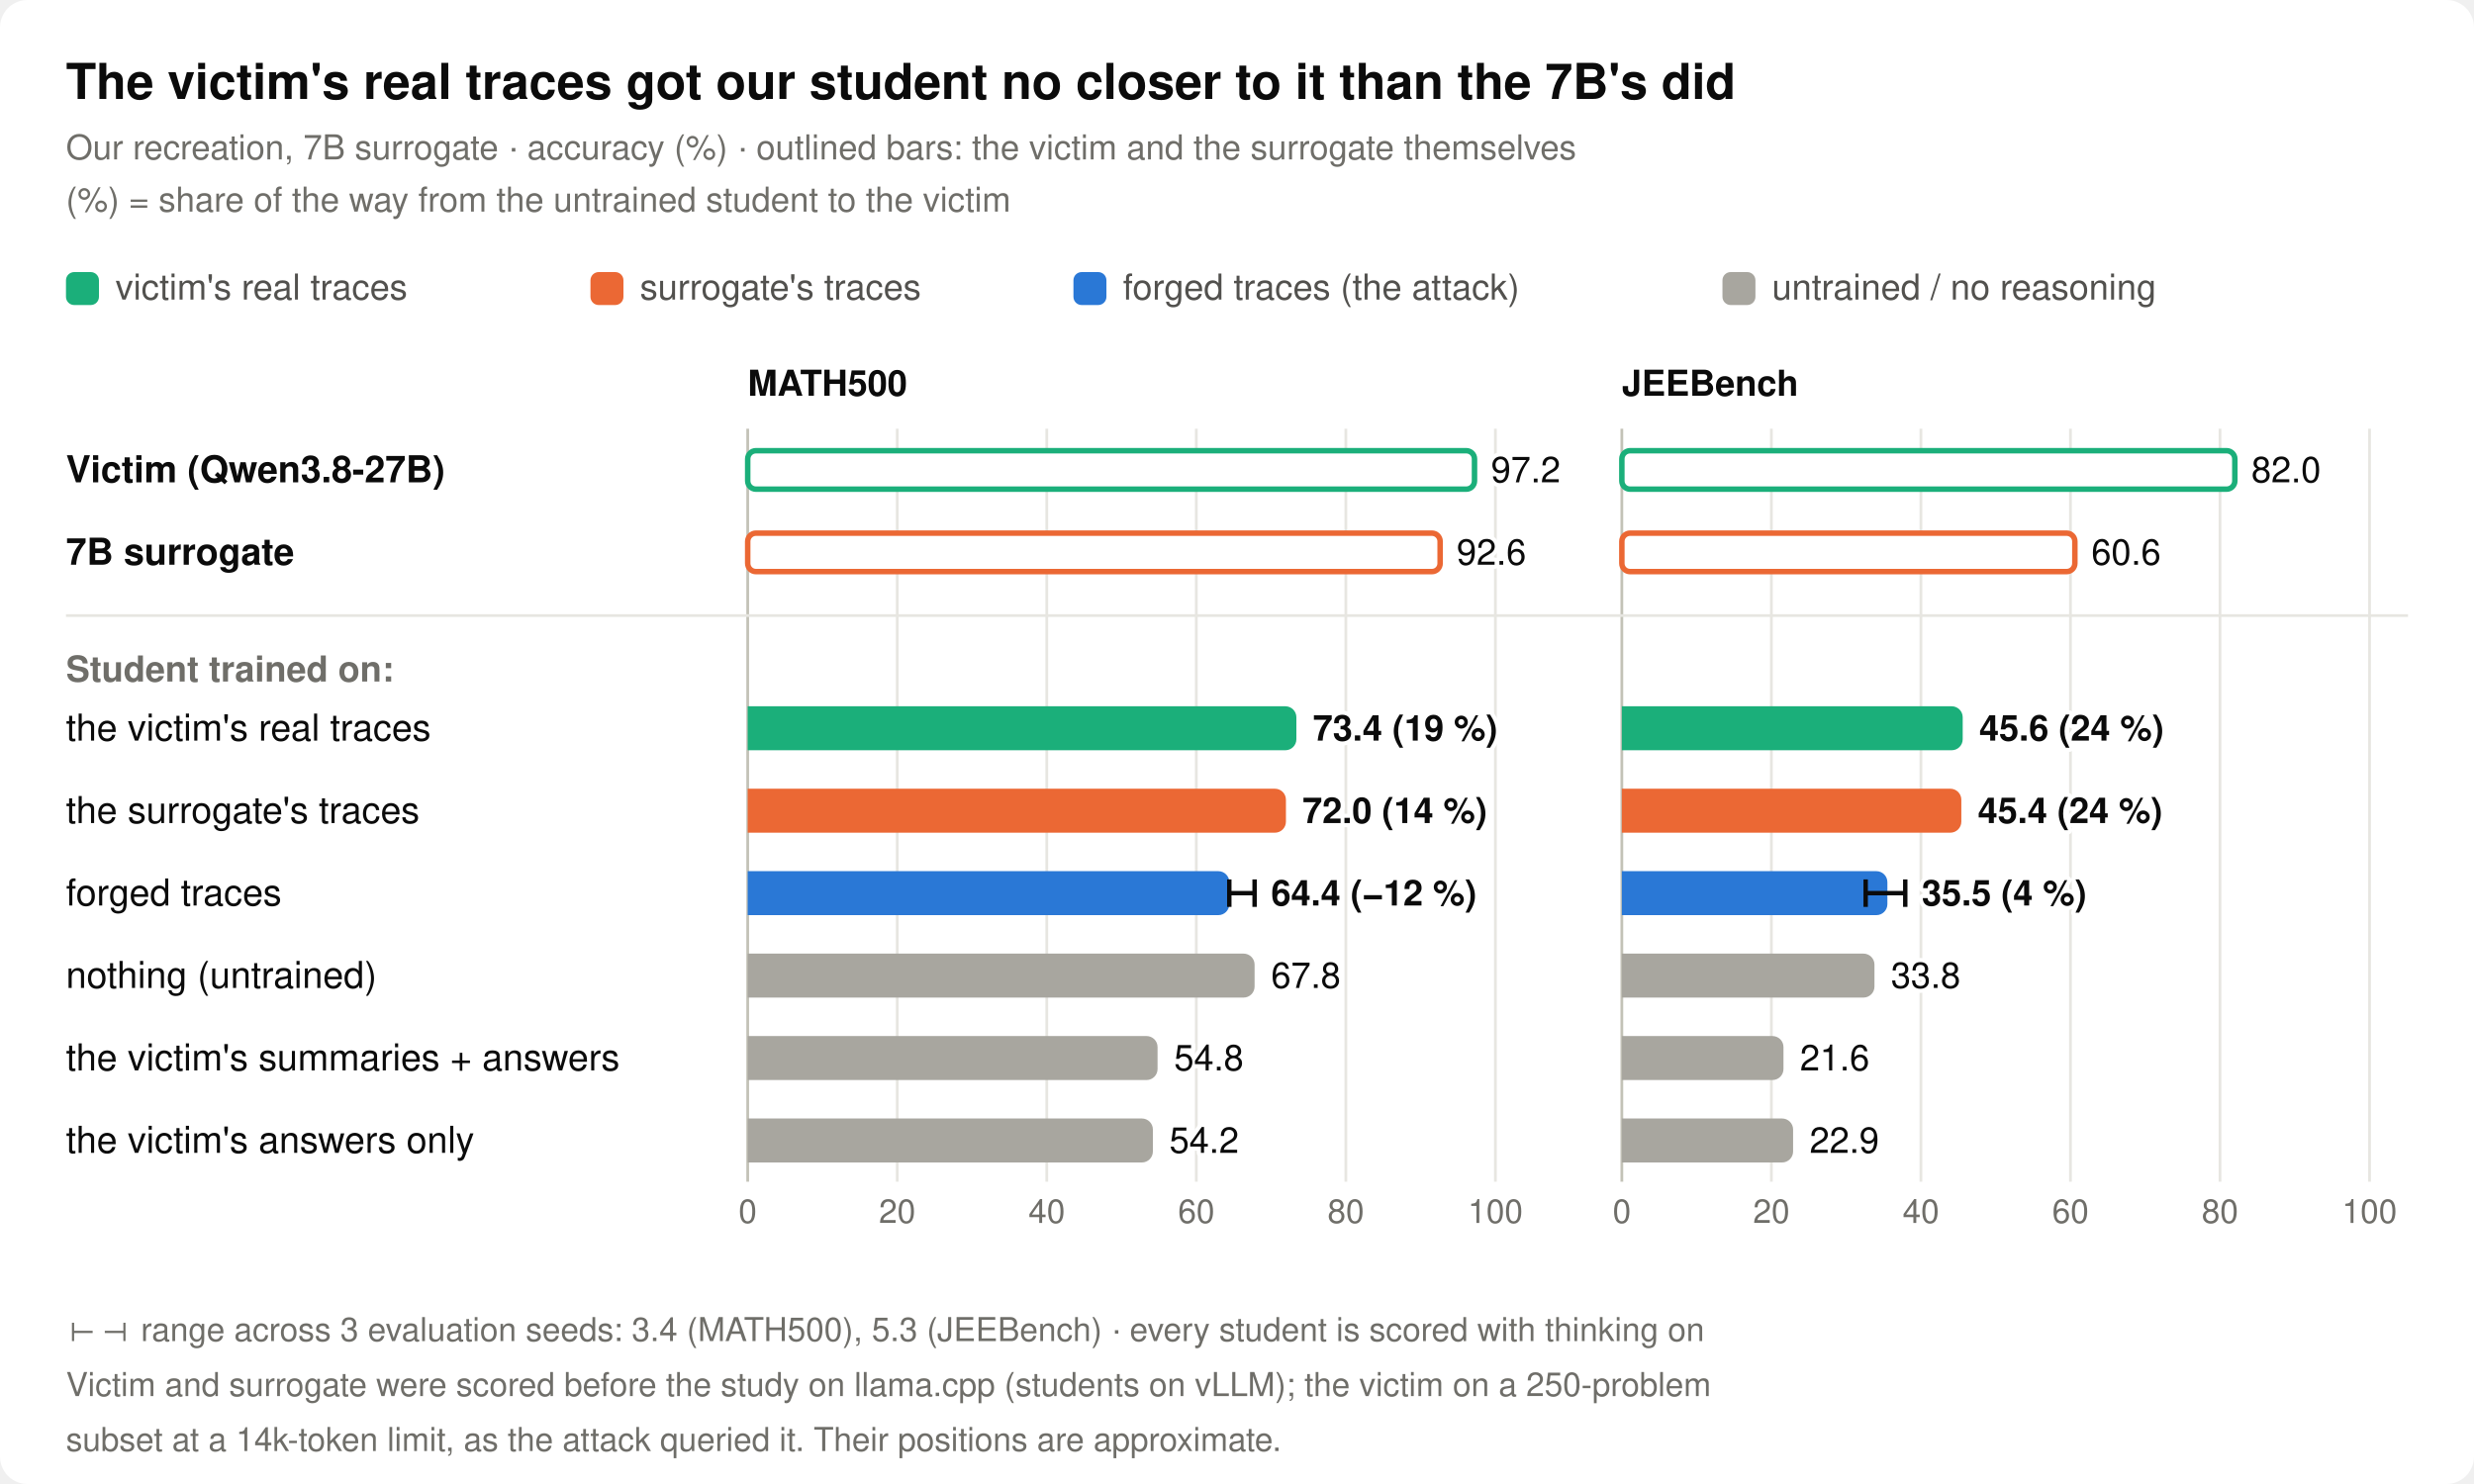
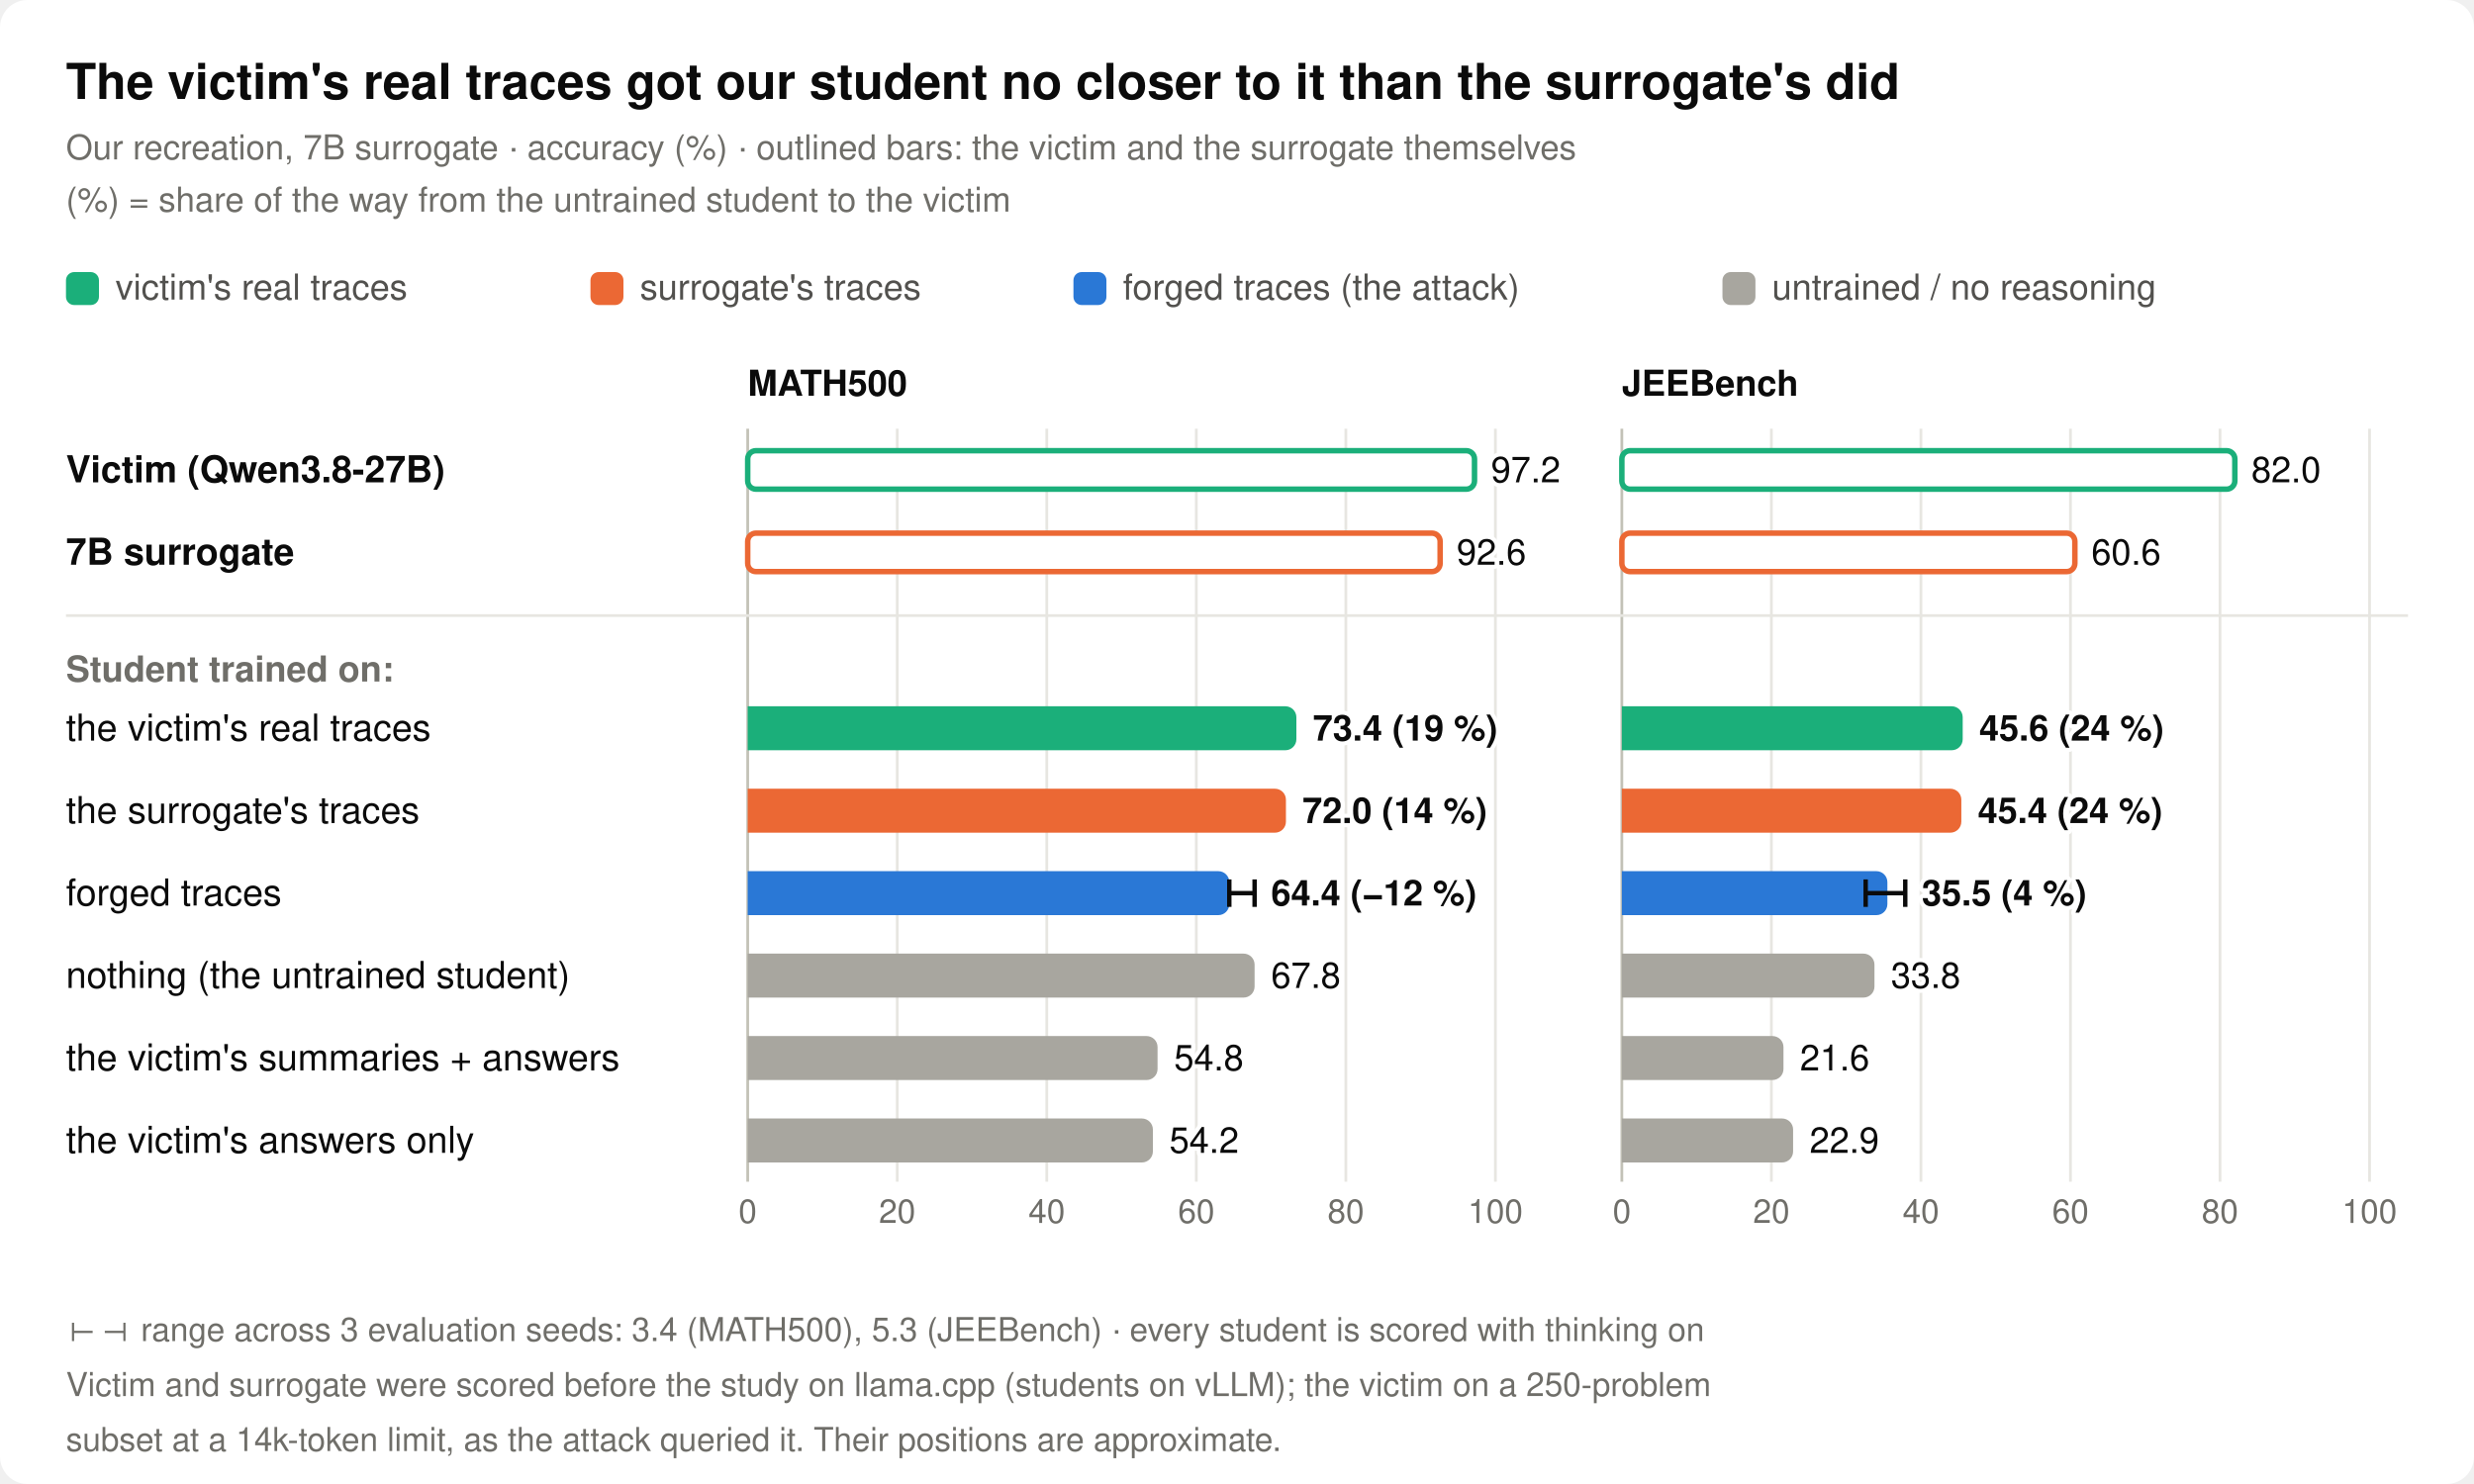
<svg xmlns="http://www.w3.org/2000/svg" width="900" height="540" viewBox="0 0 900 540" role="img" aria-label="Students, the victim and the surrogate on one scale, our recreation">
  <rect x="0.0" y="0.0" width="900.0" height="540.0" rx="10" fill="#ffffff" />
-   <text x="24.0" y="36.0" font-family="system-ui, -apple-system, &quot;Segoe UI&quot;, Helvetica, Arial, sans-serif" font-size="18" fill="#0b0b0b" text-anchor="start" font-weight="700" style="">The victim's real traces got our student no closer to it than the 7B's did</text>
+   <text x="24.0" y="36.0" font-family="system-ui, -apple-system, &quot;Segoe UI&quot;, Helvetica, Arial, sans-serif" font-size="18" fill="#0b0b0b" text-anchor="start" font-weight="700" style="">The victim's real traces got our student no closer to it than the surrogate's did</text>
  <text x="24.0" y="58.0" font-family="system-ui, -apple-system, &quot;Segoe UI&quot;, Helvetica, Arial, sans-serif" font-size="12.5" fill="#6f6e69" text-anchor="start" font-weight="normal" style="">Our recreation, 7B surrogate · accuracy (%) · outlined bars: the victim and the surrogate themselves</text>
  <text x="24.0" y="77.0" font-family="system-ui, -apple-system, &quot;Segoe UI&quot;, Helvetica, Arial, sans-serif" font-size="12.5" fill="#6f6e69" text-anchor="start" font-weight="normal" style="">(%) = share of the way from the untrained student to the victim</text>
  <rect x="24.0" y="99.0" width="12.0" height="12.0" rx="3" fill="#1baf7a" />
  <text x="42.0" y="109.0" font-family="system-ui, -apple-system, &quot;Segoe UI&quot;, Helvetica, Arial, sans-serif" font-size="13" fill="#52514e" text-anchor="start" font-weight="normal" style="">victim's real traces</text>
  <rect x="214.8" y="99.0" width="12.0" height="12.0" rx="3" fill="#eb6834" />
  <text x="232.8" y="109.0" font-family="system-ui, -apple-system, &quot;Segoe UI&quot;, Helvetica, Arial, sans-serif" font-size="13" fill="#52514e" text-anchor="start" font-weight="normal" style="">surrogate's traces</text>
  <rect x="390.5" y="99.0" width="12.0" height="12.0" rx="3" fill="#2a78d6" />
  <text x="408.5" y="109.0" font-family="system-ui, -apple-system, &quot;Segoe UI&quot;, Helvetica, Arial, sans-serif" font-size="13" fill="#52514e" text-anchor="start" font-weight="normal" style="">forged traces (the attack)</text>
  <rect x="626.6" y="99.0" width="12.0" height="12.0" rx="3" fill="#a8a69f" />
  <text x="644.6" y="109.0" font-family="system-ui, -apple-system, &quot;Segoe UI&quot;, Helvetica, Arial, sans-serif" font-size="13" fill="#52514e" text-anchor="start" font-weight="normal" style="">untrained / no reasoning</text>
  <text x="272.0" y="144.0" font-family="system-ui, -apple-system, &quot;Segoe UI&quot;, Helvetica, Arial, sans-serif" font-size="13" fill="#0b0b0b" text-anchor="start" font-weight="700" style="">MATH500</text>
  <line x1="272.0" y1="156.0" x2="272.0" y2="430.0" stroke="#c3c2b7" stroke-width="1.0" />
  <text x="272.0" y="445.0" font-family="system-ui, -apple-system, &quot;Segoe UI&quot;, Helvetica, Arial, sans-serif" font-size="12" fill="#6f6e69" text-anchor="middle" font-weight="normal" style="font-variant-numeric: tabular-nums;">0</text>
  <line x1="326.4" y1="156.0" x2="326.4" y2="430.0" stroke="#e7e6e1" stroke-width="1.0" />
  <text x="326.4" y="445.0" font-family="system-ui, -apple-system, &quot;Segoe UI&quot;, Helvetica, Arial, sans-serif" font-size="12" fill="#6f6e69" text-anchor="middle" font-weight="normal" style="font-variant-numeric: tabular-nums;">20</text>
  <line x1="380.8" y1="156.0" x2="380.8" y2="430.0" stroke="#e7e6e1" stroke-width="1.0" />
  <text x="380.8" y="445.0" font-family="system-ui, -apple-system, &quot;Segoe UI&quot;, Helvetica, Arial, sans-serif" font-size="12" fill="#6f6e69" text-anchor="middle" font-weight="normal" style="font-variant-numeric: tabular-nums;">40</text>
  <line x1="435.2" y1="156.0" x2="435.2" y2="430.0" stroke="#e7e6e1" stroke-width="1.0" />
  <text x="435.2" y="445.0" font-family="system-ui, -apple-system, &quot;Segoe UI&quot;, Helvetica, Arial, sans-serif" font-size="12" fill="#6f6e69" text-anchor="middle" font-weight="normal" style="font-variant-numeric: tabular-nums;">60</text>
  <line x1="489.6" y1="156.0" x2="489.6" y2="430.0" stroke="#e7e6e1" stroke-width="1.0" />
  <text x="489.6" y="445.0" font-family="system-ui, -apple-system, &quot;Segoe UI&quot;, Helvetica, Arial, sans-serif" font-size="12" fill="#6f6e69" text-anchor="middle" font-weight="normal" style="font-variant-numeric: tabular-nums;">80</text>
  <line x1="544.0" y1="156.0" x2="544.0" y2="430.0" stroke="#e7e6e1" stroke-width="1.0" />
  <text x="544.0" y="445.0" font-family="system-ui, -apple-system, &quot;Segoe UI&quot;, Helvetica, Arial, sans-serif" font-size="12" fill="#6f6e69" text-anchor="middle" font-weight="normal" style="font-variant-numeric: tabular-nums;">100</text>
  <rect x="272.0" y="164.0" width="264.4" height="14.0" rx="3" fill="#ffffff" stroke="#1baf7a" stroke-width="2" />
  <text x="542.4" y="175.5" font-family="system-ui, -apple-system, &quot;Segoe UI&quot;, Helvetica, Arial, sans-serif" font-size="13" fill="#0b0b0b" text-anchor="start" font-weight="400" style="font-variant-numeric: tabular-nums;" paint-order="stroke" stroke="#ffffff" stroke-width="3" stroke-linejoin="round">97.2</text>
  <rect x="272.0" y="194.0" width="251.9" height="14.0" rx="3" fill="#ffffff" stroke="#eb6834" stroke-width="2" />
  <text x="529.9" y="205.5" font-family="system-ui, -apple-system, &quot;Segoe UI&quot;, Helvetica, Arial, sans-serif" font-size="13" fill="#0b0b0b" text-anchor="start" font-weight="400" style="font-variant-numeric: tabular-nums;" paint-order="stroke" stroke="#ffffff" stroke-width="3" stroke-linejoin="round">92.6</text>
  <path d="M272.0,257.0 H467.6 a4,4 0 0 1 4,4 V269.0 a4,4 0 0 1 -4,4 H272.0 Z" fill="#1baf7a" />
  <text x="477.6" y="269.5" font-family="system-ui, -apple-system, &quot;Segoe UI&quot;, Helvetica, Arial, sans-serif" font-size="13" fill="#0b0b0b" text-anchor="start" font-weight="600" style="font-variant-numeric: tabular-nums;" paint-order="stroke" stroke="#ffffff" stroke-width="3" stroke-linejoin="round">73.4 (19 %)</text>
  <path d="M272.0,287.0 H463.8 a4,4 0 0 1 4,4 V299.0 a4,4 0 0 1 -4,4 H272.0 Z" fill="#eb6834" />
  <text x="473.8" y="299.5" font-family="system-ui, -apple-system, &quot;Segoe UI&quot;, Helvetica, Arial, sans-serif" font-size="13" fill="#0b0b0b" text-anchor="start" font-weight="600" style="font-variant-numeric: tabular-nums;" paint-order="stroke" stroke="#ffffff" stroke-width="3" stroke-linejoin="round">72.0 (14 %)</text>
  <path d="M272.0,317.0 H443.2 a4,4 0 0 1 4,4 V329.0 a4,4 0 0 1 -4,4 H272.0 Z" fill="#2a78d6" />
  <line x1="447.2" y1="325.0" x2="456.4" y2="325.0" stroke="#0b0b0b" stroke-width="1.6" />
  <line x1="447.2" y1="320.0" x2="447.2" y2="330.0" stroke="#0b0b0b" stroke-width="1.6" />
  <line x1="456.4" y1="320.0" x2="456.4" y2="330.0" stroke="#0b0b0b" stroke-width="1.6" />
  <text x="462.4" y="329.5" font-family="system-ui, -apple-system, &quot;Segoe UI&quot;, Helvetica, Arial, sans-serif" font-size="13" fill="#0b0b0b" text-anchor="start" font-weight="600" style="font-variant-numeric: tabular-nums;" paint-order="stroke" stroke="#ffffff" stroke-width="3" stroke-linejoin="round">64.4 (−12 %)</text>
  <path d="M272.0,347.0 H452.4 a4,4 0 0 1 4,4 V359.0 a4,4 0 0 1 -4,4 H272.0 Z" fill="#a8a69f" />
  <text x="462.4" y="359.5" font-family="system-ui, -apple-system, &quot;Segoe UI&quot;, Helvetica, Arial, sans-serif" font-size="13" fill="#0b0b0b" text-anchor="start" font-weight="400" style="font-variant-numeric: tabular-nums;" paint-order="stroke" stroke="#ffffff" stroke-width="3" stroke-linejoin="round">67.8</text>
  <path d="M272.0,377.0 H417.1 a4,4 0 0 1 4,4 V389.0 a4,4 0 0 1 -4,4 H272.0 Z" fill="#a8a69f" />
  <text x="427.1" y="389.5" font-family="system-ui, -apple-system, &quot;Segoe UI&quot;, Helvetica, Arial, sans-serif" font-size="13" fill="#0b0b0b" text-anchor="start" font-weight="400" style="font-variant-numeric: tabular-nums;" paint-order="stroke" stroke="#ffffff" stroke-width="3" stroke-linejoin="round">54.8</text>
  <path d="M272.0,407.0 H415.4 a4,4 0 0 1 4,4 V419.0 a4,4 0 0 1 -4,4 H272.0 Z" fill="#a8a69f" />
  <text x="425.4" y="419.5" font-family="system-ui, -apple-system, &quot;Segoe UI&quot;, Helvetica, Arial, sans-serif" font-size="13" fill="#0b0b0b" text-anchor="start" font-weight="400" style="font-variant-numeric: tabular-nums;" paint-order="stroke" stroke="#ffffff" stroke-width="3" stroke-linejoin="round">54.2</text>
  <text x="590.0" y="144.0" font-family="system-ui, -apple-system, &quot;Segoe UI&quot;, Helvetica, Arial, sans-serif" font-size="13" fill="#0b0b0b" text-anchor="start" font-weight="700" style="">JEEBench</text>
  <line x1="590.0" y1="156.0" x2="590.0" y2="430.0" stroke="#c3c2b7" stroke-width="1.0" />
  <text x="590.0" y="445.0" font-family="system-ui, -apple-system, &quot;Segoe UI&quot;, Helvetica, Arial, sans-serif" font-size="12" fill="#6f6e69" text-anchor="middle" font-weight="normal" style="font-variant-numeric: tabular-nums;">0</text>
  <line x1="644.4" y1="156.0" x2="644.4" y2="430.0" stroke="#e7e6e1" stroke-width="1.0" />
  <text x="644.4" y="445.0" font-family="system-ui, -apple-system, &quot;Segoe UI&quot;, Helvetica, Arial, sans-serif" font-size="12" fill="#6f6e69" text-anchor="middle" font-weight="normal" style="font-variant-numeric: tabular-nums;">20</text>
  <line x1="698.8" y1="156.0" x2="698.8" y2="430.0" stroke="#e7e6e1" stroke-width="1.0" />
  <text x="698.8" y="445.0" font-family="system-ui, -apple-system, &quot;Segoe UI&quot;, Helvetica, Arial, sans-serif" font-size="12" fill="#6f6e69" text-anchor="middle" font-weight="normal" style="font-variant-numeric: tabular-nums;">40</text>
  <line x1="753.2" y1="156.0" x2="753.2" y2="430.0" stroke="#e7e6e1" stroke-width="1.0" />
  <text x="753.2" y="445.0" font-family="system-ui, -apple-system, &quot;Segoe UI&quot;, Helvetica, Arial, sans-serif" font-size="12" fill="#6f6e69" text-anchor="middle" font-weight="normal" style="font-variant-numeric: tabular-nums;">60</text>
  <line x1="807.6" y1="156.0" x2="807.6" y2="430.0" stroke="#e7e6e1" stroke-width="1.0" />
  <text x="807.6" y="445.0" font-family="system-ui, -apple-system, &quot;Segoe UI&quot;, Helvetica, Arial, sans-serif" font-size="12" fill="#6f6e69" text-anchor="middle" font-weight="normal" style="font-variant-numeric: tabular-nums;">80</text>
  <line x1="862.0" y1="156.0" x2="862.0" y2="430.0" stroke="#e7e6e1" stroke-width="1.0" />
  <text x="862.0" y="445.0" font-family="system-ui, -apple-system, &quot;Segoe UI&quot;, Helvetica, Arial, sans-serif" font-size="12" fill="#6f6e69" text-anchor="middle" font-weight="normal" style="font-variant-numeric: tabular-nums;">100</text>
  <rect x="590.0" y="164.0" width="223.0" height="14.0" rx="3" fill="#ffffff" stroke="#1baf7a" stroke-width="2" />
  <text x="819.0" y="175.5" font-family="system-ui, -apple-system, &quot;Segoe UI&quot;, Helvetica, Arial, sans-serif" font-size="13" fill="#0b0b0b" text-anchor="start" font-weight="400" style="font-variant-numeric: tabular-nums;" paint-order="stroke" stroke="#ffffff" stroke-width="3" stroke-linejoin="round">82.0</text>
  <rect x="590.0" y="194.0" width="164.8" height="14.0" rx="3" fill="#ffffff" stroke="#eb6834" stroke-width="2" />
  <text x="760.8" y="205.5" font-family="system-ui, -apple-system, &quot;Segoe UI&quot;, Helvetica, Arial, sans-serif" font-size="13" fill="#0b0b0b" text-anchor="start" font-weight="400" style="font-variant-numeric: tabular-nums;" paint-order="stroke" stroke="#ffffff" stroke-width="3" stroke-linejoin="round">60.6</text>
  <path d="M590.0,257.0 H710.0 a4,4 0 0 1 4,4 V269.0 a4,4 0 0 1 -4,4 H590.0 Z" fill="#1baf7a" />
  <text x="720.0" y="269.5" font-family="system-ui, -apple-system, &quot;Segoe UI&quot;, Helvetica, Arial, sans-serif" font-size="13" fill="#0b0b0b" text-anchor="start" font-weight="600" style="font-variant-numeric: tabular-nums;" paint-order="stroke" stroke="#ffffff" stroke-width="3" stroke-linejoin="round">45.6 (24 %)</text>
  <path d="M590.0,287.0 H709.5 a4,4 0 0 1 4,4 V299.0 a4,4 0 0 1 -4,4 H590.0 Z" fill="#eb6834" />
  <text x="719.5" y="299.5" font-family="system-ui, -apple-system, &quot;Segoe UI&quot;, Helvetica, Arial, sans-serif" font-size="13" fill="#0b0b0b" text-anchor="start" font-weight="600" style="font-variant-numeric: tabular-nums;" paint-order="stroke" stroke="#ffffff" stroke-width="3" stroke-linejoin="round">45.4 (24 %)</text>
  <path d="M590.0,317.0 H682.6 a4,4 0 0 1 4,4 V329.0 a4,4 0 0 1 -4,4 H590.0 Z" fill="#2a78d6" />
  <line x1="678.7" y1="325.0" x2="693.1" y2="325.0" stroke="#0b0b0b" stroke-width="1.6" />
  <line x1="678.7" y1="320.0" x2="678.7" y2="330.0" stroke="#0b0b0b" stroke-width="1.6" />
  <line x1="693.1" y1="320.0" x2="693.1" y2="330.0" stroke="#0b0b0b" stroke-width="1.6" />
  <text x="699.1" y="329.5" font-family="system-ui, -apple-system, &quot;Segoe UI&quot;, Helvetica, Arial, sans-serif" font-size="13" fill="#0b0b0b" text-anchor="start" font-weight="600" style="font-variant-numeric: tabular-nums;" paint-order="stroke" stroke="#ffffff" stroke-width="3" stroke-linejoin="round">35.5 (4 %)</text>
  <path d="M590.0,347.0 H677.9 a4,4 0 0 1 4,4 V359.0 a4,4 0 0 1 -4,4 H590.0 Z" fill="#a8a69f" />
  <text x="687.9" y="359.5" font-family="system-ui, -apple-system, &quot;Segoe UI&quot;, Helvetica, Arial, sans-serif" font-size="13" fill="#0b0b0b" text-anchor="start" font-weight="400" style="font-variant-numeric: tabular-nums;" paint-order="stroke" stroke="#ffffff" stroke-width="3" stroke-linejoin="round">33.8</text>
  <path d="M590.0,377.0 H644.8 a4,4 0 0 1 4,4 V389.0 a4,4 0 0 1 -4,4 H590.0 Z" fill="#a8a69f" />
  <text x="654.8" y="389.5" font-family="system-ui, -apple-system, &quot;Segoe UI&quot;, Helvetica, Arial, sans-serif" font-size="13" fill="#0b0b0b" text-anchor="start" font-weight="400" style="font-variant-numeric: tabular-nums;" paint-order="stroke" stroke="#ffffff" stroke-width="3" stroke-linejoin="round">21.6</text>
  <path d="M590.0,407.0 H648.3 a4,4 0 0 1 4,4 V419.0 a4,4 0 0 1 -4,4 H590.0 Z" fill="#a8a69f" />
  <text x="658.3" y="419.5" font-family="system-ui, -apple-system, &quot;Segoe UI&quot;, Helvetica, Arial, sans-serif" font-size="13" fill="#0b0b0b" text-anchor="start" font-weight="400" style="font-variant-numeric: tabular-nums;" paint-order="stroke" stroke="#ffffff" stroke-width="3" stroke-linejoin="round">22.9</text>
  <text x="24.0" y="175.5" font-family="system-ui, -apple-system, &quot;Segoe UI&quot;, Helvetica, Arial, sans-serif" font-size="13.5" fill="#0b0b0b" text-anchor="start" font-weight="600" style="">Victim (Qwen3.8-27B)</text>
  <text x="24.0" y="205.5" font-family="system-ui, -apple-system, &quot;Segoe UI&quot;, Helvetica, Arial, sans-serif" font-size="13.5" fill="#0b0b0b" text-anchor="start" font-weight="600" style="">7B surrogate</text>
  <text x="24.0" y="269.5" font-family="system-ui, -apple-system, &quot;Segoe UI&quot;, Helvetica, Arial, sans-serif" font-size="13.5" fill="#0b0b0b" text-anchor="start" font-weight="400" style="">the victim's real traces</text>
  <text x="24.0" y="299.5" font-family="system-ui, -apple-system, &quot;Segoe UI&quot;, Helvetica, Arial, sans-serif" font-size="13.5" fill="#0b0b0b" text-anchor="start" font-weight="400" style="">the surrogate's traces</text>
  <text x="24.0" y="329.5" font-family="system-ui, -apple-system, &quot;Segoe UI&quot;, Helvetica, Arial, sans-serif" font-size="13.5" fill="#0b0b0b" text-anchor="start" font-weight="400" style="">forged traces</text>
-   <text x="24.0" y="359.5" font-family="system-ui, -apple-system, &quot;Segoe UI&quot;, Helvetica, Arial, sans-serif" font-size="13.5" fill="#0b0b0b" text-anchor="start" font-weight="400" style="">nothing (untrained)</text>
+   <text x="24.0" y="359.5" font-family="system-ui, -apple-system, &quot;Segoe UI&quot;, Helvetica, Arial, sans-serif" font-size="13.5" fill="#0b0b0b" text-anchor="start" font-weight="400" style="">nothing (the untrained student)</text>
  <text x="24.0" y="389.5" font-family="system-ui, -apple-system, &quot;Segoe UI&quot;, Helvetica, Arial, sans-serif" font-size="13.5" fill="#0b0b0b" text-anchor="start" font-weight="400" style="">the victim's summaries + answers</text>
  <text x="24.0" y="419.5" font-family="system-ui, -apple-system, &quot;Segoe UI&quot;, Helvetica, Arial, sans-serif" font-size="13.5" fill="#0b0b0b" text-anchor="start" font-weight="400" style="">the victim's answers only</text>
  <line x1="24.0" y1="224.0" x2="876.0" y2="224.0" stroke="#e7e6e1" stroke-width="1.0" />
  <text x="24.0" y="248.0" font-family="system-ui, -apple-system, &quot;Segoe UI&quot;, Helvetica, Arial, sans-serif" font-size="13" fill="#6f6e69" text-anchor="start" font-weight="600" style="">Student trained on:</text>
  <text x="24.0" y="488.0" font-family="system-ui, -apple-system, &quot;Segoe UI&quot;, Helvetica, Arial, sans-serif" font-size="12" fill="#6f6e69" text-anchor="start" font-weight="normal" style="">⊢⊣ range across 3 evaluation seeds: 3.4 (MATH500), 5.3 (JEEBench) · every student is scored with thinking on</text>
  <text x="24.0" y="508.0" font-family="system-ui, -apple-system, &quot;Segoe UI&quot;, Helvetica, Arial, sans-serif" font-size="12" fill="#6f6e69" text-anchor="start" font-weight="normal" style="">Victim and surrogate were scored before the study on llama.cpp (students on vLLM); the victim on a 250-problem</text>
  <text x="24.0" y="528.0" font-family="system-ui, -apple-system, &quot;Segoe UI&quot;, Helvetica, Arial, sans-serif" font-size="12" fill="#6f6e69" text-anchor="start" font-weight="normal" style="">subset at a 14k-token limit, as the attack queried it. Their positions are approximate.</text>
</svg>
